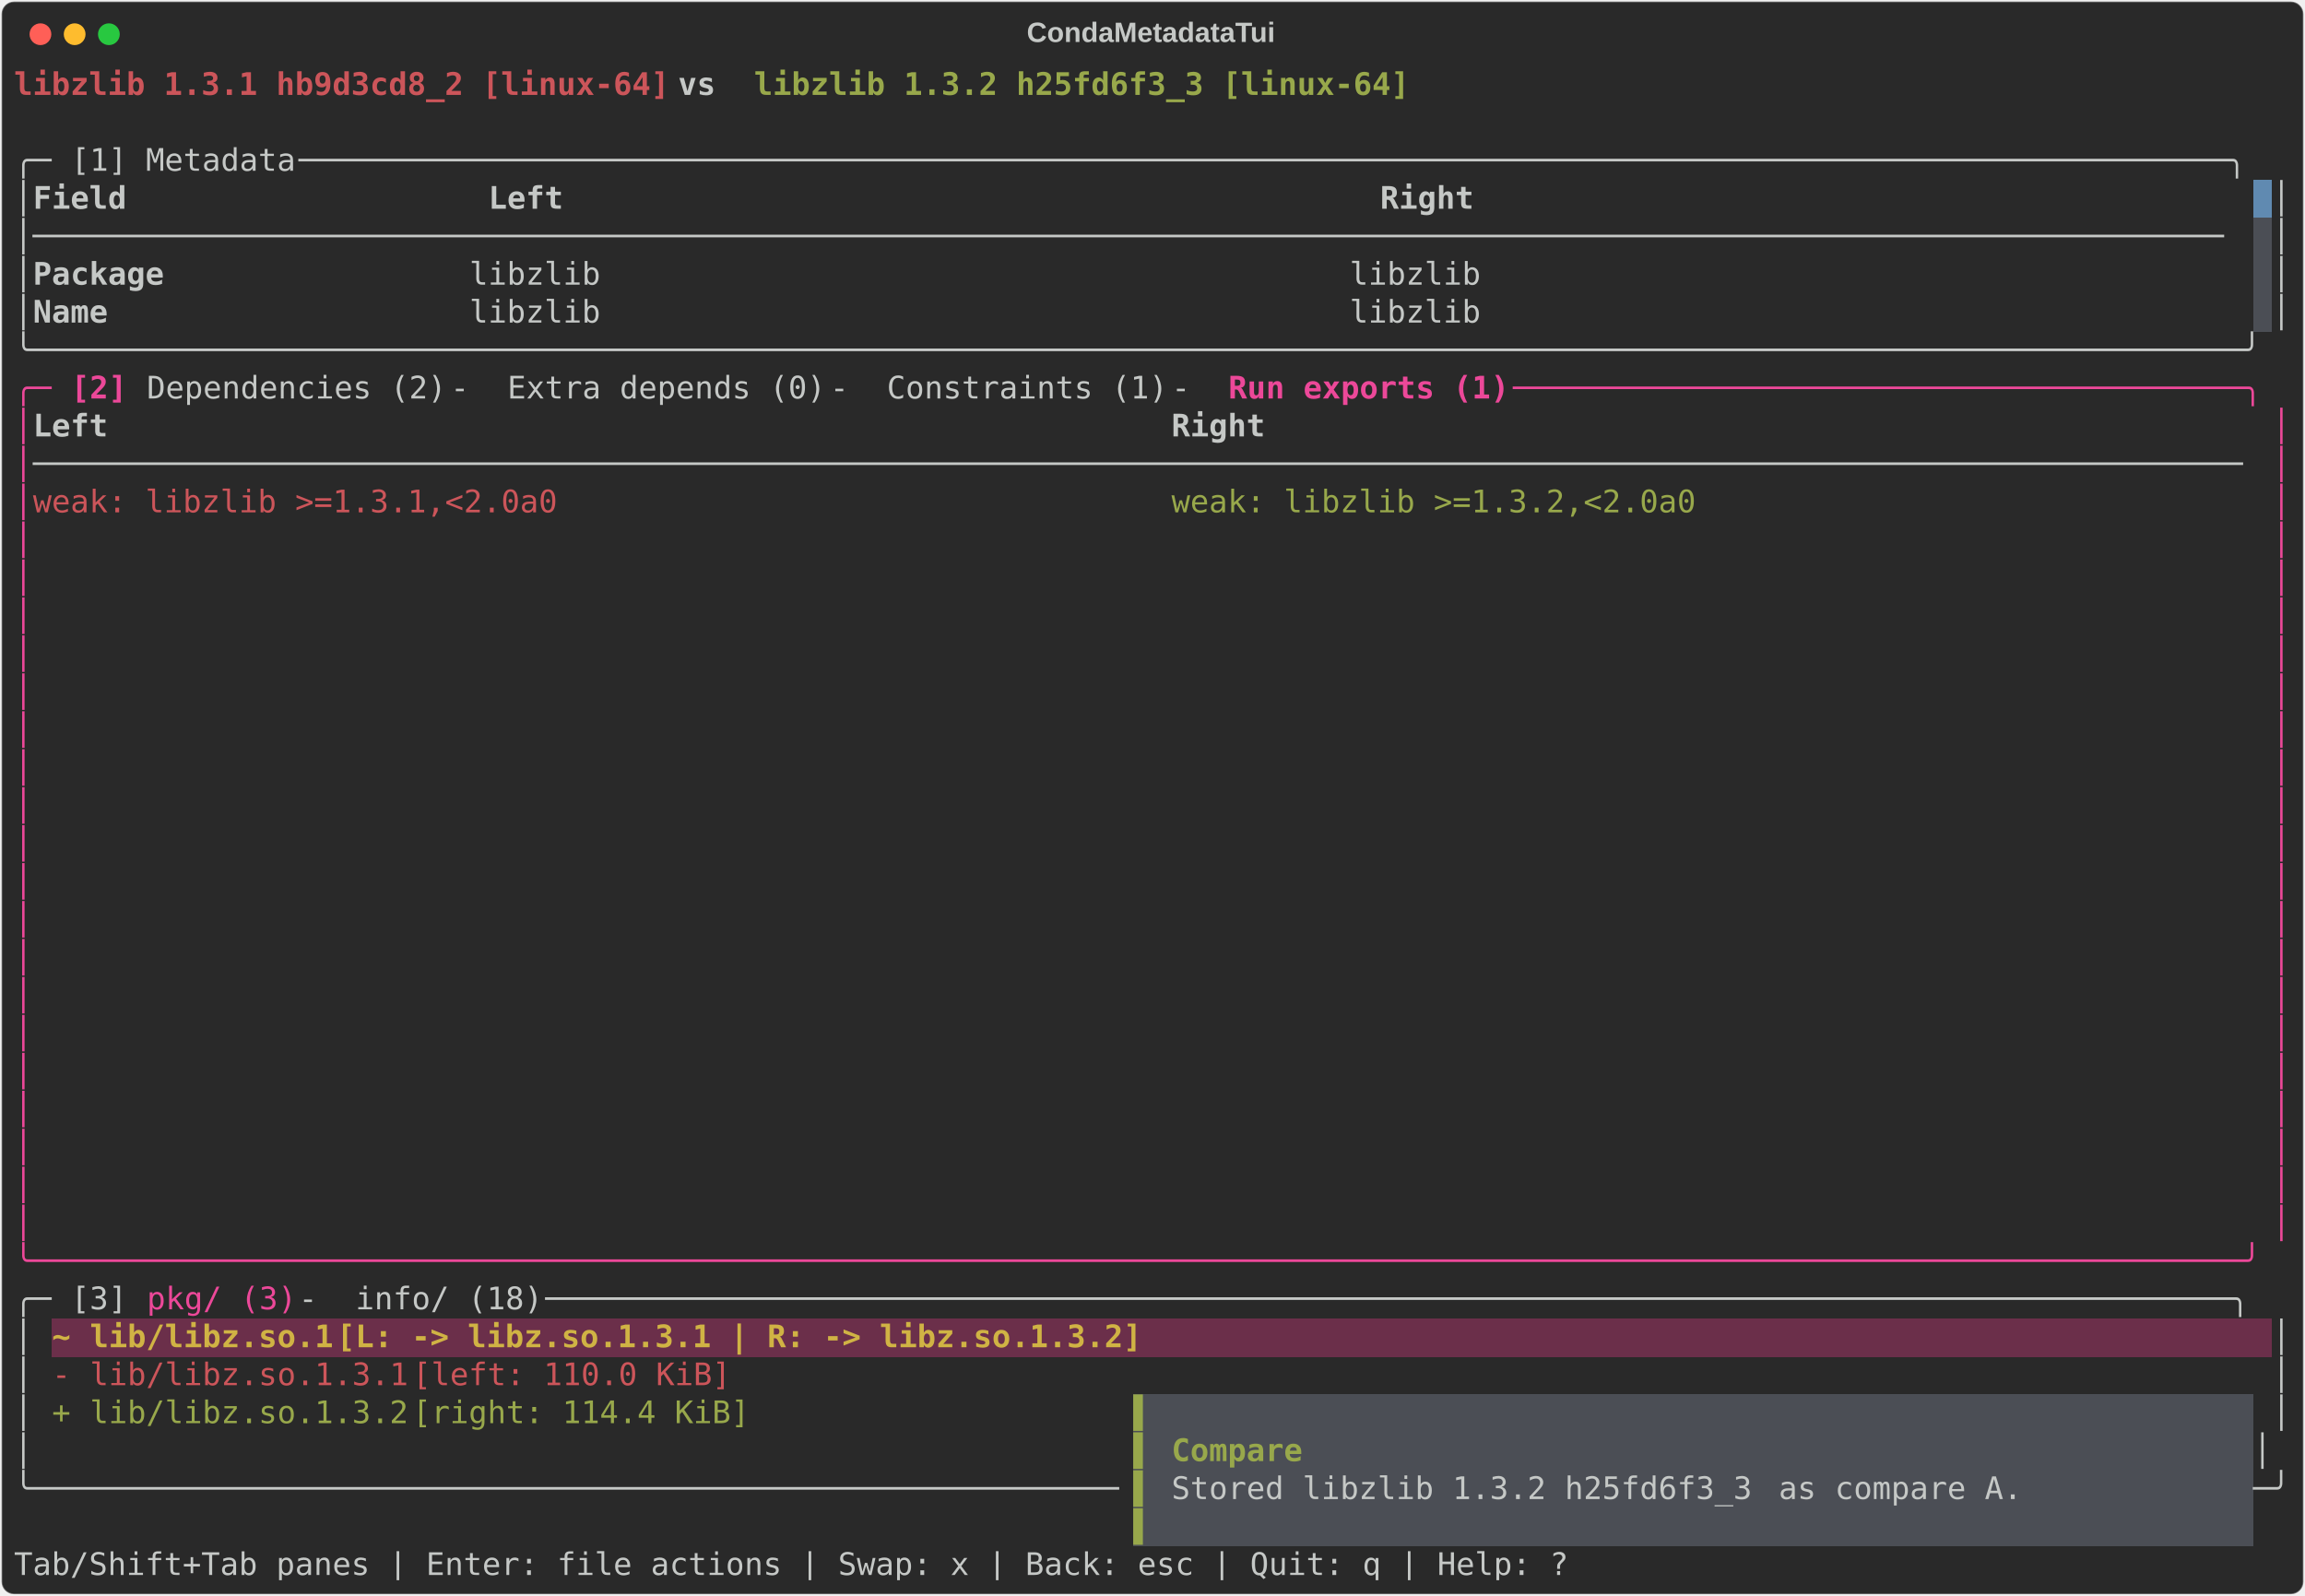
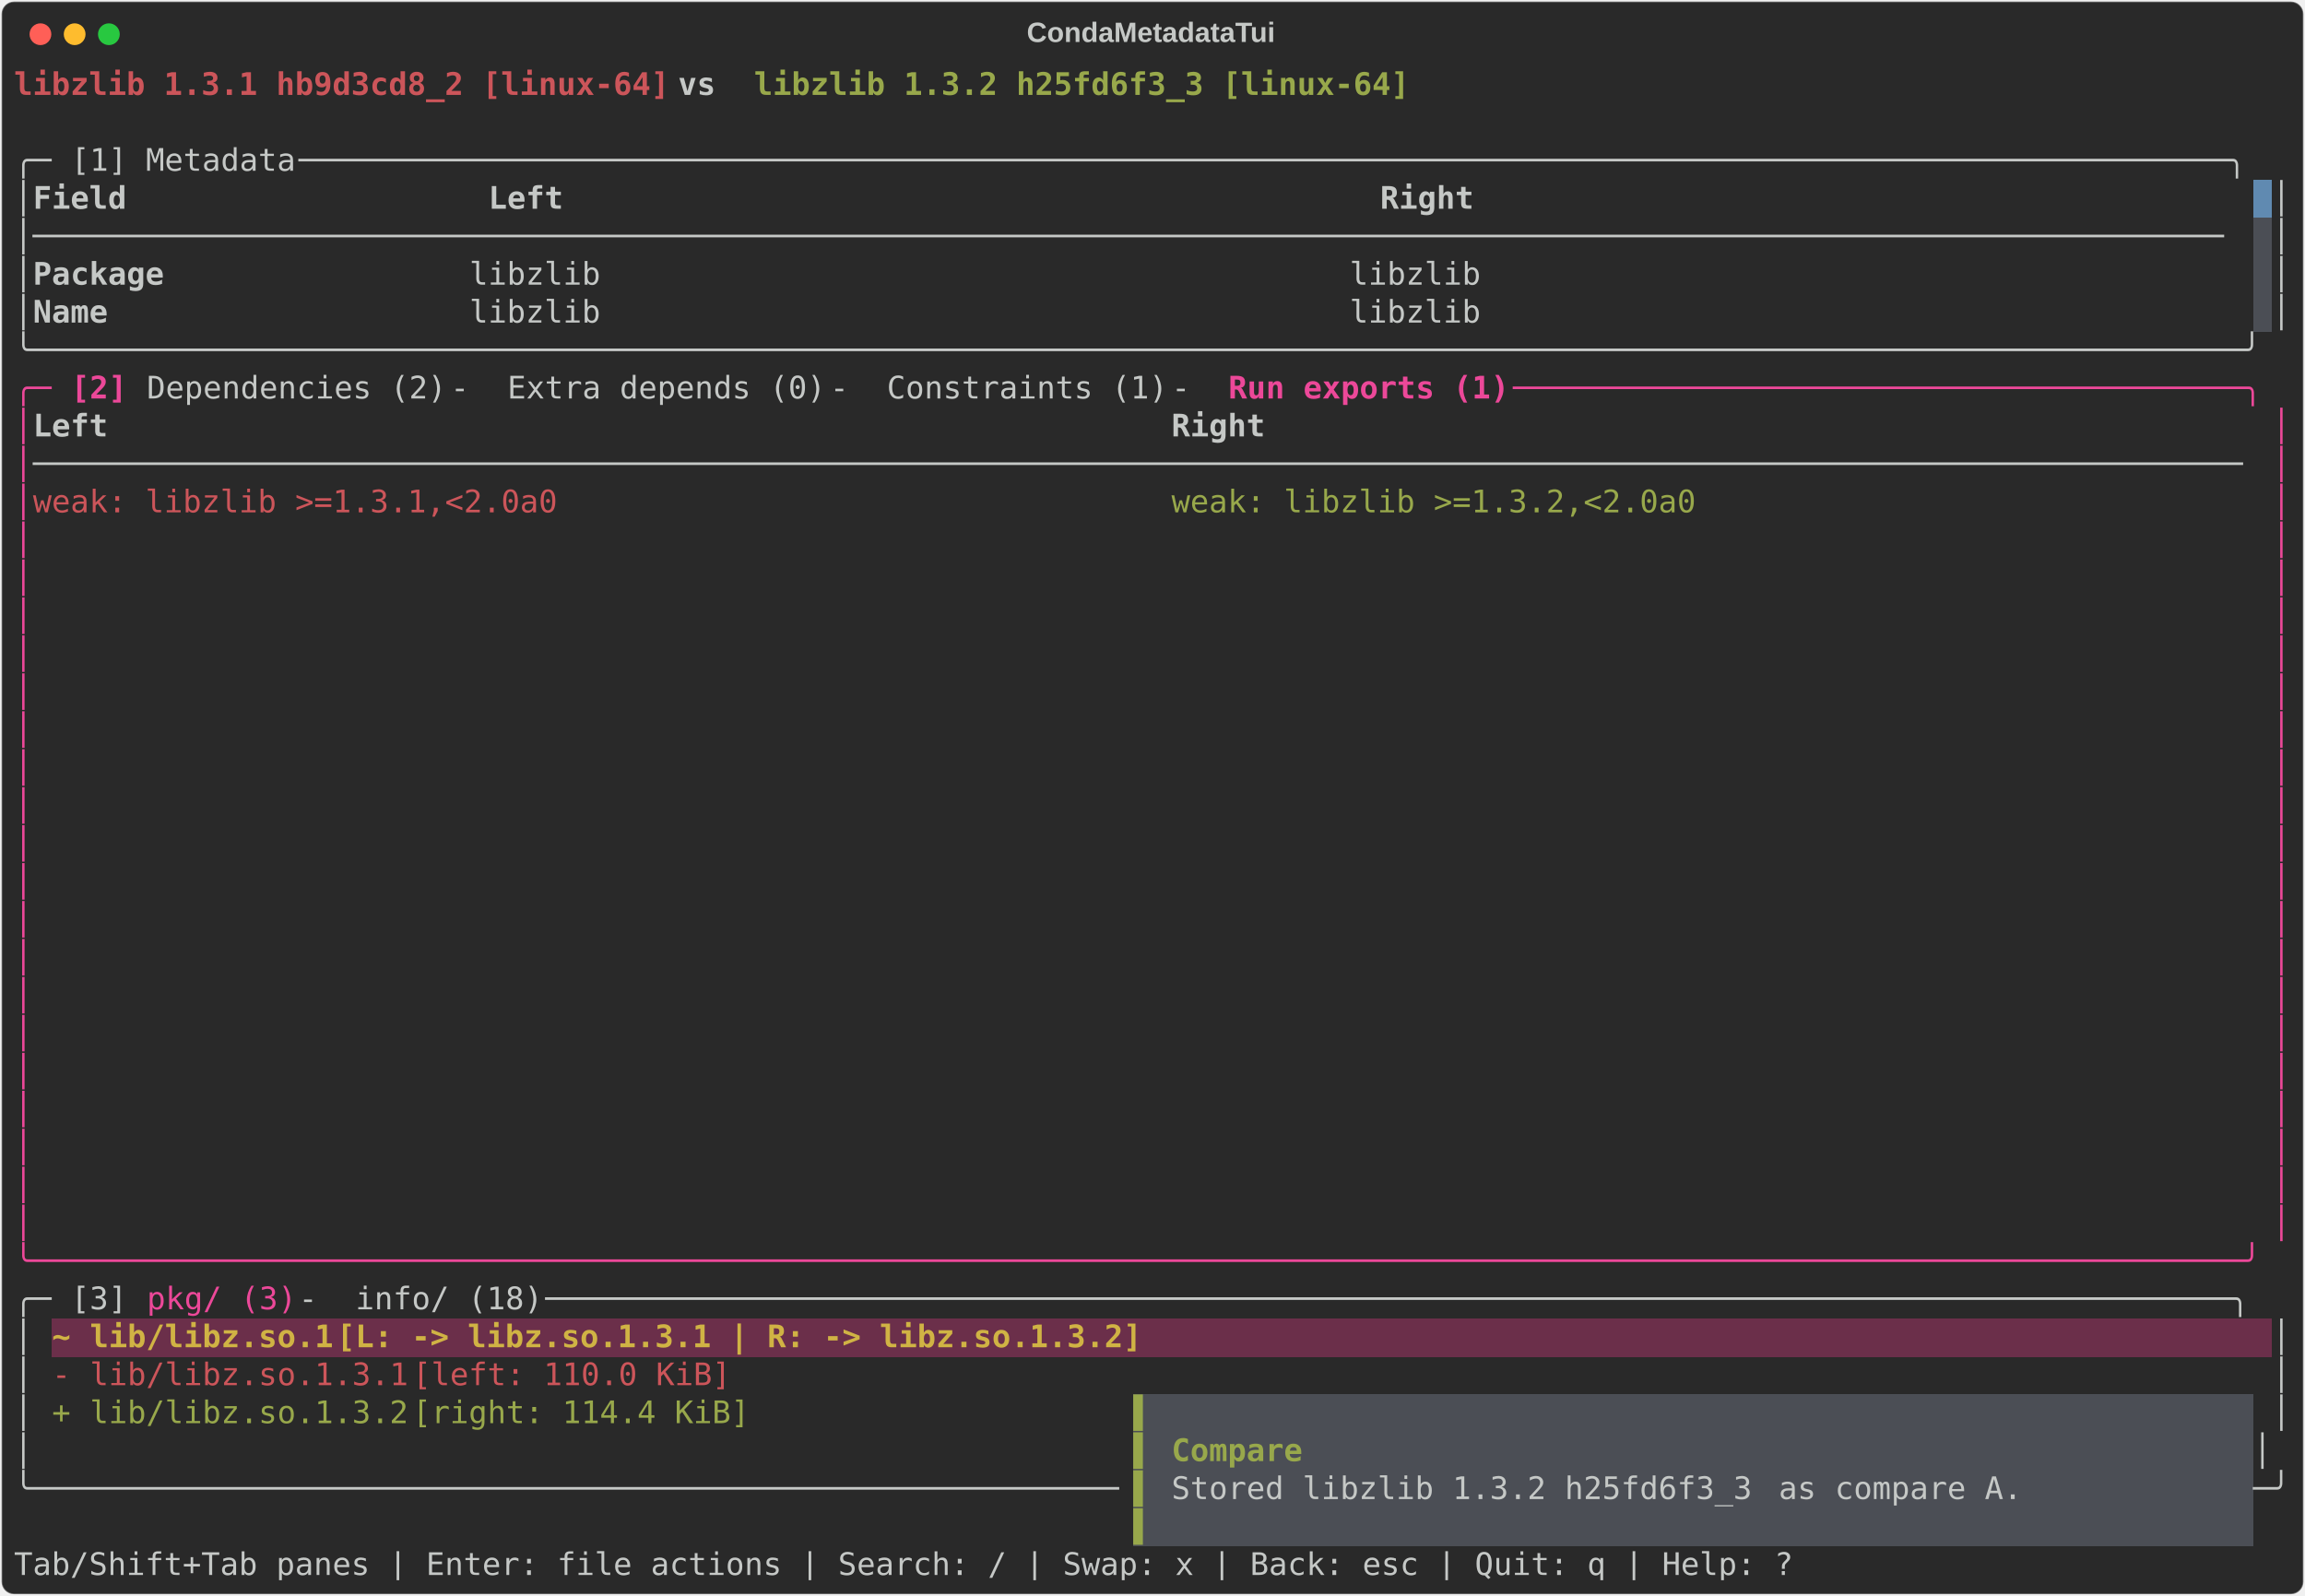
<svg xmlns="http://www.w3.org/2000/svg" class="rich-terminal" viewBox="0 0 1482 1026.0">
  <style>

    @font-face {
        font-family: "Fira Code";
        src: local("FiraCode-Regular"),
                url("https://cdnjs.cloudflare.com/ajax/libs/firacode/6.2.0/woff2/FiraCode-Regular.woff2") format("woff2"),
                url("https://cdnjs.cloudflare.com/ajax/libs/firacode/6.2.0/woff/FiraCode-Regular.woff") format("woff");
        font-style: normal;
        font-weight: 400;
    }
    @font-face {
        font-family: "Fira Code";
        src: local("FiraCode-Bold"),
                url("https://cdnjs.cloudflare.com/ajax/libs/firacode/6.2.0/woff2/FiraCode-Bold.woff2") format("woff2"),
                url("https://cdnjs.cloudflare.com/ajax/libs/firacode/6.2.0/woff/FiraCode-Bold.woff") format("woff");
        font-style: bold;
        font-weight: 700;
    }

    .terminal-matrix {
        font-family: Fira Code, monospace;
        font-size: 20px;
        line-height: 24.4px;
        font-variant-east-asian: full-width;
    }

    .terminal-title {
        font-size: 18px;
        font-weight: bold;
        font-family: arial;
    }

    .terminal-r1 { fill: #cc555a;font-weight: bold }
.terminal-r2 { fill: #c5c8c6;font-weight: bold }
.terminal-r3 { fill: #98a84b;font-weight: bold }
.terminal-r4 { fill: #c5c8c6 }
.terminal-r5 { fill: #292929 }
.terminal-r6 { fill: #ec4899 }
.terminal-r7 { fill: #ec4899;font-weight: bold }
.terminal-r8 { fill: #cc555a }
.terminal-r9 { fill: #98a84b }
.terminal-r10 { fill: #d0b344;font-weight: bold }
.terminal-r11 { fill: #ffffff;font-weight: bold }
    </style>
  <defs>
    <clipPath id="terminal-clip-terminal">
      <rect x="0" y="0" width="1463.0" height="975.0" />
    </clipPath>
    <clipPath id="terminal-line-0">
      <rect x="0" y="1.5" width="1464" height="24.65" />
    </clipPath>
    <clipPath id="terminal-line-1">
      <rect x="0" y="25.9" width="1464" height="24.65" />
    </clipPath>
    <clipPath id="terminal-line-2">
      <rect x="0" y="50.3" width="1464" height="24.65" />
    </clipPath>
    <clipPath id="terminal-line-3">
      <rect x="0" y="74.7" width="1464" height="24.65" />
    </clipPath>
    <clipPath id="terminal-line-4">
      <rect x="0" y="99.1" width="1464" height="24.65" />
    </clipPath>
    <clipPath id="terminal-line-5">
      <rect x="0" y="123.5" width="1464" height="24.65" />
    </clipPath>
    <clipPath id="terminal-line-6">
      <rect x="0" y="147.9" width="1464" height="24.65" />
    </clipPath>
    <clipPath id="terminal-line-7">
      <rect x="0" y="172.3" width="1464" height="24.65" />
    </clipPath>
    <clipPath id="terminal-line-8">
      <rect x="0" y="196.7" width="1464" height="24.65" />
    </clipPath>
    <clipPath id="terminal-line-9">
      <rect x="0" y="221.1" width="1464" height="24.65" />
    </clipPath>
    <clipPath id="terminal-line-10">
      <rect x="0" y="245.5" width="1464" height="24.65" />
    </clipPath>
    <clipPath id="terminal-line-11">
      <rect x="0" y="269.9" width="1464" height="24.65" />
    </clipPath>
    <clipPath id="terminal-line-12">
      <rect x="0" y="294.3" width="1464" height="24.65" />
    </clipPath>
    <clipPath id="terminal-line-13">
      <rect x="0" y="318.7" width="1464" height="24.65" />
    </clipPath>
    <clipPath id="terminal-line-14">
      <rect x="0" y="343.1" width="1464" height="24.65" />
    </clipPath>
    <clipPath id="terminal-line-15">
      <rect x="0" y="367.5" width="1464" height="24.65" />
    </clipPath>
    <clipPath id="terminal-line-16">
      <rect x="0" y="391.9" width="1464" height="24.65" />
    </clipPath>
    <clipPath id="terminal-line-17">
      <rect x="0" y="416.3" width="1464" height="24.65" />
    </clipPath>
    <clipPath id="terminal-line-18">
      <rect x="0" y="440.7" width="1464" height="24.65" />
    </clipPath>
    <clipPath id="terminal-line-19">
      <rect x="0" y="465.1" width="1464" height="24.65" />
    </clipPath>
    <clipPath id="terminal-line-20">
      <rect x="0" y="489.5" width="1464" height="24.65" />
    </clipPath>
    <clipPath id="terminal-line-21">
      <rect x="0" y="513.9" width="1464" height="24.65" />
    </clipPath>
    <clipPath id="terminal-line-22">
      <rect x="0" y="538.3" width="1464" height="24.65" />
    </clipPath>
    <clipPath id="terminal-line-23">
      <rect x="0" y="562.7" width="1464" height="24.65" />
    </clipPath>
    <clipPath id="terminal-line-24">
      <rect x="0" y="587.1" width="1464" height="24.65" />
    </clipPath>
    <clipPath id="terminal-line-25">
      <rect x="0" y="611.5" width="1464" height="24.65" />
    </clipPath>
    <clipPath id="terminal-line-26">
      <rect x="0" y="635.9" width="1464" height="24.65" />
    </clipPath>
    <clipPath id="terminal-line-27">
      <rect x="0" y="660.3" width="1464" height="24.65" />
    </clipPath>
    <clipPath id="terminal-line-28">
      <rect x="0" y="684.7" width="1464" height="24.65" />
    </clipPath>
    <clipPath id="terminal-line-29">
      <rect x="0" y="709.1" width="1464" height="24.65" />
    </clipPath>
    <clipPath id="terminal-line-30">
      <rect x="0" y="733.5" width="1464" height="24.65" />
    </clipPath>
    <clipPath id="terminal-line-31">
      <rect x="0" y="757.9" width="1464" height="24.65" />
    </clipPath>
    <clipPath id="terminal-line-32">
      <rect x="0" y="782.3" width="1464" height="24.65" />
    </clipPath>
    <clipPath id="terminal-line-33">
      <rect x="0" y="806.7" width="1464" height="24.65" />
    </clipPath>
    <clipPath id="terminal-line-34">
      <rect x="0" y="831.1" width="1464" height="24.65" />
    </clipPath>
    <clipPath id="terminal-line-35">
      <rect x="0" y="855.5" width="1464" height="24.65" />
    </clipPath>
    <clipPath id="terminal-line-36">
      <rect x="0" y="879.9" width="1464" height="24.65" />
    </clipPath>
    <clipPath id="terminal-line-37">
      <rect x="0" y="904.3" width="1464" height="24.65" />
    </clipPath>
    <clipPath id="terminal-line-38">
      <rect x="0" y="928.7" width="1464" height="24.65" />
    </clipPath>
  </defs>
  <rect fill="#292929" stroke="rgba(255,255,255,0.35)" stroke-width="1" x="1" y="1" width="1480" height="1024" rx="8" />
  <text class="terminal-title" fill="#c5c8c6" text-anchor="middle" x="740" y="27">CondaMetadataTui</text>
  <g transform="translate(26,22)">
    <circle cx="0" cy="0" r="7" fill="#ff5f57" />
    <circle cx="22" cy="0" r="7" fill="#febc2e" />
    <circle cx="44" cy="0" r="7" fill="#28c840" />
  </g>
  <g transform="translate(9, 41)" clip-path="url(#terminal-clip-terminal)">
    <rect fill="#608ab1" x="1439.6" y="74.7" width="12.2" height="24.65" shape-rendering="crispEdges" />
    <rect fill="#4b4e55" x="1439.6" y="99.1" width="12.2" height="24.65" shape-rendering="crispEdges" />
    <rect fill="#4b4e55" x="1439.6" y="123.5" width="12.2" height="24.65" shape-rendering="crispEdges" />
    <rect fill="#4b4e55" x="1439.6" y="147.9" width="12.2" height="24.65" shape-rendering="crispEdges" />
    <rect fill="#6b2f4a" x="24.4" y="806.7" width="24.4" height="24.65" shape-rendering="crispEdges" />
    <rect fill="#6b2f4a" x="48.8" y="806.7" width="158.6" height="24.65" shape-rendering="crispEdges" />
    <rect fill="#6b2f4a" x="207.4" y="806.7" width="536.8" height="24.65" shape-rendering="crispEdges" />
    <rect fill="#6b2f4a" x="744.2" y="806.7" width="707.6" height="24.65" shape-rendering="crispEdges" />
    <rect fill="#4b4e55" x="719.8" y="855.5" width="12.2" height="24.65" shape-rendering="crispEdges" />
    <rect fill="#4b4e55" x="732" y="855.5" width="707.6" height="24.65" shape-rendering="crispEdges" />
    <rect fill="#4b4e55" x="719.8" y="879.9" width="12.2" height="24.65" shape-rendering="crispEdges" />
    <rect fill="#4b4e55" x="732" y="879.9" width="12.2" height="24.65" shape-rendering="crispEdges" />
    <rect fill="#4b4e55" x="744.2" y="879.9" width="85.4" height="24.65" shape-rendering="crispEdges" />
    <rect fill="#4b4e55" x="829.6" y="879.9" width="610" height="24.65" shape-rendering="crispEdges" />
    <rect fill="#4b4e55" x="719.8" y="904.3" width="12.2" height="24.65" shape-rendering="crispEdges" />
    <rect fill="#4b4e55" x="732" y="904.3" width="12.2" height="24.65" shape-rendering="crispEdges" />
    <rect fill="#4b4e55" x="744.2" y="904.3" width="390.4" height="24.65" shape-rendering="crispEdges" />
    <rect fill="#4b4e55" x="1134.6" y="904.3" width="170.8" height="24.65" shape-rendering="crispEdges" />
    <rect fill="#4b4e55" x="1305.4" y="904.3" width="134.2" height="24.65" shape-rendering="crispEdges" />
    <rect fill="#4b4e55" x="719.8" y="928.7" width="12.2" height="24.65" shape-rendering="crispEdges" />
    <rect fill="#4b4e55" x="732" y="928.7" width="707.6" height="24.65" shape-rendering="crispEdges" />
    <g class="terminal-matrix">
      <text class="terminal-r1" x="0" y="20" textLength="427" clip-path="url(#terminal-line-0)">libzlib 1.3.1 hb9d3cd8_2 [linux-64]</text>
      <text class="terminal-r2" x="427" y="20" textLength="48.8" clip-path="url(#terminal-line-0)"> vs </text>
      <text class="terminal-r3" x="475.8" y="20" textLength="427" clip-path="url(#terminal-line-0)">libzlib 1.3.2 h25fd6f3_3 [linux-64]</text>
      <text class="terminal-r4" x="1464" y="20" textLength="12.2" clip-path="url(#terminal-line-0)">
</text>
      <text class="terminal-r4" x="1464" y="44.4" textLength="12.2" clip-path="url(#terminal-line-1)">
</text>
      <text class="terminal-r4" x="0" y="68.8" textLength="36.6" clip-path="url(#terminal-line-2)">╭─ </text>
      <text class="terminal-r4" x="36.6" y="68.8" textLength="146.4" clip-path="url(#terminal-line-2)">[1] Metadata</text>
      <text class="terminal-r4" x="183" y="68.8" textLength="1281" clip-path="url(#terminal-line-2)"> ───────────────────────────────────────────────────────────────────────────────────────────────────────╮</text>
      <text class="terminal-r4" x="1464" y="68.8" textLength="12.2" clip-path="url(#terminal-line-2)">
</text>
      <text class="terminal-r4" x="0" y="93.2" textLength="12.2" clip-path="url(#terminal-line-3)">│</text>
      <text class="terminal-r2" x="12.2" y="93.2" textLength="280.6" clip-path="url(#terminal-line-3)">Field                  </text>
      <text class="terminal-r2" x="305" y="93.2" textLength="561.2" clip-path="url(#terminal-line-3)">Left                                          </text>
      <text class="terminal-r2" x="878.4" y="93.2" textLength="561.2" clip-path="url(#terminal-line-3)">Right                                         </text>
      <text class="terminal-r4" x="1451.8" y="93.2" textLength="12.2" clip-path="url(#terminal-line-3)">│</text>
      <text class="terminal-r4" x="1464" y="93.2" textLength="12.2" clip-path="url(#terminal-line-3)">
</text>
      <text class="terminal-r4" x="0" y="117.6" textLength="1439.6" clip-path="url(#terminal-line-4)">│─────────────────────────────────────────────────────────────────────────────────────────────────────────────────────</text>
      <text class="terminal-r4" x="1451.8" y="117.6" textLength="12.2" clip-path="url(#terminal-line-4)">│</text>
      <text class="terminal-r4" x="1464" y="117.6" textLength="12.2" clip-path="url(#terminal-line-4)">
</text>
      <text class="terminal-r4" x="0" y="142" textLength="12.2" clip-path="url(#terminal-line-5)">│</text>
      <text class="terminal-r2" x="12.2" y="142" textLength="280.6" clip-path="url(#terminal-line-5)">Package                </text>
      <text class="terminal-r4" x="292.8" y="142" textLength="1146.8" clip-path="url(#terminal-line-5)"> libzlib                                        libzlib                                       </text>
      <text class="terminal-r4" x="1451.8" y="142" textLength="12.2" clip-path="url(#terminal-line-5)">│</text>
      <text class="terminal-r4" x="1464" y="142" textLength="12.2" clip-path="url(#terminal-line-5)">
</text>
      <text class="terminal-r4" x="0" y="166.4" textLength="12.2" clip-path="url(#terminal-line-6)">│</text>
      <text class="terminal-r2" x="12.2" y="166.4" textLength="280.6" clip-path="url(#terminal-line-6)">Name                   </text>
      <text class="terminal-r4" x="292.8" y="166.4" textLength="1146.8" clip-path="url(#terminal-line-6)"> libzlib                                        libzlib                                       </text>
      <text class="terminal-r4" x="1451.8" y="166.4" textLength="12.2" clip-path="url(#terminal-line-6)">│</text>
      <text class="terminal-r4" x="1464" y="166.4" textLength="12.2" clip-path="url(#terminal-line-6)">
</text>
      <text class="terminal-r4" x="0" y="190.8" textLength="1464" clip-path="url(#terminal-line-7)">╰──────────────────────────────────────────────────────────────────────────────────────────────────────────────────────╯</text>
      <text class="terminal-r4" x="1464" y="190.8" textLength="12.2" clip-path="url(#terminal-line-7)">
</text>
      <text class="terminal-r6" x="0" y="215.2" textLength="36.6" clip-path="url(#terminal-line-8)">╭─ </text>
      <text class="terminal-r7" x="36.6" y="215.2" textLength="48.8" clip-path="url(#terminal-line-8)">[2] </text>
      <text class="terminal-r4" x="85.4" y="215.2" textLength="195.2" clip-path="url(#terminal-line-8)">Dependencies (2)</text>
      <text class="terminal-r4" x="280.6" y="215.2" textLength="36.6" clip-path="url(#terminal-line-8)"> - </text>
      <text class="terminal-r4" x="317.2" y="215.2" textLength="207.4" clip-path="url(#terminal-line-8)">Extra depends (0)</text>
      <text class="terminal-r4" x="524.6" y="215.2" textLength="36.6" clip-path="url(#terminal-line-8)"> - </text>
      <text class="terminal-r4" x="561.2" y="215.2" textLength="183" clip-path="url(#terminal-line-8)">Constraints (1)</text>
      <text class="terminal-r4" x="744.2" y="215.2" textLength="36.6" clip-path="url(#terminal-line-8)"> - </text>
      <text class="terminal-r7" x="780.8" y="215.2" textLength="183" clip-path="url(#terminal-line-8)">Run exports (1)</text>
      <text class="terminal-r6" x="963.8" y="215.2" textLength="500.2" clip-path="url(#terminal-line-8)"> ───────────────────────────────────────╮</text>
      <text class="terminal-r4" x="1464" y="215.2" textLength="12.2" clip-path="url(#terminal-line-8)">
</text>
      <text class="terminal-r6" x="0" y="239.6" textLength="12.2" clip-path="url(#terminal-line-9)">│</text>
      <text class="terminal-r2" x="12.2" y="239.6" textLength="719.8" clip-path="url(#terminal-line-9)">Left                                                       </text>
      <text class="terminal-r2" x="744.2" y="239.6" textLength="707.6" clip-path="url(#terminal-line-9)">Right                                                     </text>
      <text class="terminal-r6" x="1451.8" y="239.6" textLength="12.2" clip-path="url(#terminal-line-9)">│</text>
      <text class="terminal-r4" x="1464" y="239.6" textLength="12.2" clip-path="url(#terminal-line-9)">
</text>
      <text class="terminal-r6" x="0" y="264" textLength="12.2" clip-path="url(#terminal-line-10)">│</text>
      <text class="terminal-r4" x="12.2" y="264" textLength="1439.6" clip-path="url(#terminal-line-10)">──────────────────────────────────────────────────────────────────────────────────────────────────────────────────────</text>
      <text class="terminal-r6" x="1451.8" y="264" textLength="12.2" clip-path="url(#terminal-line-10)">│</text>
      <text class="terminal-r4" x="1464" y="264" textLength="12.2" clip-path="url(#terminal-line-10)">
</text>
      <text class="terminal-r6" x="0" y="288.4" textLength="12.2" clip-path="url(#terminal-line-11)">│</text>
      <text class="terminal-r8" x="12.2" y="288.4" textLength="707.6" clip-path="url(#terminal-line-11)">weak: libzlib &gt;=1.3.1,&lt;2.0a0                              </text>
      <text class="terminal-r9" x="744.2" y="288.4" textLength="707.6" clip-path="url(#terminal-line-11)">weak: libzlib &gt;=1.3.2,&lt;2.0a0                              </text>
      <text class="terminal-r6" x="1451.8" y="288.4" textLength="12.2" clip-path="url(#terminal-line-11)">│</text>
      <text class="terminal-r4" x="1464" y="288.4" textLength="12.2" clip-path="url(#terminal-line-11)">
</text>
      <text class="terminal-r6" x="0" y="312.8" textLength="12.2" clip-path="url(#terminal-line-12)">│</text>
      <text class="terminal-r6" x="1451.8" y="312.8" textLength="12.2" clip-path="url(#terminal-line-12)">│</text>
      <text class="terminal-r4" x="1464" y="312.8" textLength="12.2" clip-path="url(#terminal-line-12)">
</text>
      <text class="terminal-r6" x="0" y="337.2" textLength="12.2" clip-path="url(#terminal-line-13)">│</text>
      <text class="terminal-r6" x="1451.8" y="337.2" textLength="12.2" clip-path="url(#terminal-line-13)">│</text>
      <text class="terminal-r4" x="1464" y="337.2" textLength="12.2" clip-path="url(#terminal-line-13)">
</text>
      <text class="terminal-r6" x="0" y="361.6" textLength="12.2" clip-path="url(#terminal-line-14)">│</text>
      <text class="terminal-r6" x="1451.8" y="361.6" textLength="12.2" clip-path="url(#terminal-line-14)">│</text>
      <text class="terminal-r4" x="1464" y="361.6" textLength="12.2" clip-path="url(#terminal-line-14)">
</text>
      <text class="terminal-r6" x="0" y="386" textLength="12.2" clip-path="url(#terminal-line-15)">│</text>
      <text class="terminal-r6" x="1451.8" y="386" textLength="12.2" clip-path="url(#terminal-line-15)">│</text>
      <text class="terminal-r4" x="1464" y="386" textLength="12.2" clip-path="url(#terminal-line-15)">
</text>
      <text class="terminal-r6" x="0" y="410.4" textLength="12.2" clip-path="url(#terminal-line-16)">│</text>
      <text class="terminal-r6" x="1451.8" y="410.4" textLength="12.2" clip-path="url(#terminal-line-16)">│</text>
      <text class="terminal-r4" x="1464" y="410.4" textLength="12.2" clip-path="url(#terminal-line-16)">
</text>
      <text class="terminal-r6" x="0" y="434.8" textLength="12.2" clip-path="url(#terminal-line-17)">│</text>
      <text class="terminal-r6" x="1451.8" y="434.8" textLength="12.2" clip-path="url(#terminal-line-17)">│</text>
      <text class="terminal-r4" x="1464" y="434.8" textLength="12.2" clip-path="url(#terminal-line-17)">
</text>
      <text class="terminal-r6" x="0" y="459.2" textLength="12.2" clip-path="url(#terminal-line-18)">│</text>
      <text class="terminal-r6" x="1451.8" y="459.2" textLength="12.2" clip-path="url(#terminal-line-18)">│</text>
      <text class="terminal-r4" x="1464" y="459.2" textLength="12.2" clip-path="url(#terminal-line-18)">
</text>
      <text class="terminal-r6" x="0" y="483.6" textLength="12.2" clip-path="url(#terminal-line-19)">│</text>
      <text class="terminal-r6" x="1451.8" y="483.6" textLength="12.2" clip-path="url(#terminal-line-19)">│</text>
      <text class="terminal-r4" x="1464" y="483.6" textLength="12.2" clip-path="url(#terminal-line-19)">
</text>
      <text class="terminal-r6" x="0" y="508" textLength="12.2" clip-path="url(#terminal-line-20)">│</text>
      <text class="terminal-r6" x="1451.8" y="508" textLength="12.2" clip-path="url(#terminal-line-20)">│</text>
      <text class="terminal-r4" x="1464" y="508" textLength="12.2" clip-path="url(#terminal-line-20)">
</text>
      <text class="terminal-r6" x="0" y="532.4" textLength="12.2" clip-path="url(#terminal-line-21)">│</text>
      <text class="terminal-r6" x="1451.8" y="532.4" textLength="12.2" clip-path="url(#terminal-line-21)">│</text>
      <text class="terminal-r4" x="1464" y="532.4" textLength="12.2" clip-path="url(#terminal-line-21)">
</text>
      <text class="terminal-r6" x="0" y="556.8" textLength="12.2" clip-path="url(#terminal-line-22)">│</text>
      <text class="terminal-r6" x="1451.8" y="556.8" textLength="12.2" clip-path="url(#terminal-line-22)">│</text>
      <text class="terminal-r4" x="1464" y="556.8" textLength="12.2" clip-path="url(#terminal-line-22)">
</text>
      <text class="terminal-r6" x="0" y="581.2" textLength="12.2" clip-path="url(#terminal-line-23)">│</text>
      <text class="terminal-r6" x="1451.8" y="581.2" textLength="12.2" clip-path="url(#terminal-line-23)">│</text>
      <text class="terminal-r4" x="1464" y="581.2" textLength="12.2" clip-path="url(#terminal-line-23)">
</text>
      <text class="terminal-r6" x="0" y="605.6" textLength="12.2" clip-path="url(#terminal-line-24)">│</text>
      <text class="terminal-r6" x="1451.8" y="605.6" textLength="12.2" clip-path="url(#terminal-line-24)">│</text>
      <text class="terminal-r4" x="1464" y="605.6" textLength="12.2" clip-path="url(#terminal-line-24)">
</text>
      <text class="terminal-r6" x="0" y="630" textLength="12.2" clip-path="url(#terminal-line-25)">│</text>
      <text class="terminal-r6" x="1451.8" y="630" textLength="12.2" clip-path="url(#terminal-line-25)">│</text>
      <text class="terminal-r4" x="1464" y="630" textLength="12.2" clip-path="url(#terminal-line-25)">
</text>
      <text class="terminal-r6" x="0" y="654.4" textLength="12.2" clip-path="url(#terminal-line-26)">│</text>
      <text class="terminal-r6" x="1451.8" y="654.4" textLength="12.2" clip-path="url(#terminal-line-26)">│</text>
      <text class="terminal-r4" x="1464" y="654.4" textLength="12.2" clip-path="url(#terminal-line-26)">
</text>
      <text class="terminal-r6" x="0" y="678.8" textLength="12.2" clip-path="url(#terminal-line-27)">│</text>
      <text class="terminal-r6" x="1451.8" y="678.8" textLength="12.2" clip-path="url(#terminal-line-27)">│</text>
      <text class="terminal-r4" x="1464" y="678.8" textLength="12.2" clip-path="url(#terminal-line-27)">
</text>
      <text class="terminal-r6" x="0" y="703.2" textLength="12.2" clip-path="url(#terminal-line-28)">│</text>
      <text class="terminal-r6" x="1451.8" y="703.2" textLength="12.2" clip-path="url(#terminal-line-28)">│</text>
      <text class="terminal-r4" x="1464" y="703.2" textLength="12.2" clip-path="url(#terminal-line-28)">
</text>
      <text class="terminal-r6" x="0" y="727.6" textLength="12.2" clip-path="url(#terminal-line-29)">│</text>
      <text class="terminal-r6" x="1451.8" y="727.6" textLength="12.2" clip-path="url(#terminal-line-29)">│</text>
      <text class="terminal-r4" x="1464" y="727.6" textLength="12.2" clip-path="url(#terminal-line-29)">
</text>
      <text class="terminal-r6" x="0" y="752" textLength="12.2" clip-path="url(#terminal-line-30)">│</text>
      <text class="terminal-r6" x="1451.8" y="752" textLength="12.2" clip-path="url(#terminal-line-30)">│</text>
      <text class="terminal-r4" x="1464" y="752" textLength="12.2" clip-path="url(#terminal-line-30)">
</text>
      <text class="terminal-r6" x="0" y="776.4" textLength="1464" clip-path="url(#terminal-line-31)">╰──────────────────────────────────────────────────────────────────────────────────────────────────────────────────────╯</text>
      <text class="terminal-r4" x="1464" y="776.4" textLength="12.2" clip-path="url(#terminal-line-31)">
</text>
      <text class="terminal-r4" x="0" y="800.8" textLength="36.6" clip-path="url(#terminal-line-32)">╭─ </text>
      <text class="terminal-r4" x="36.6" y="800.8" textLength="48.8" clip-path="url(#terminal-line-32)">[3] </text>
      <text class="terminal-r6" x="85.4" y="800.8" textLength="97.6" clip-path="url(#terminal-line-32)">pkg/ (3)</text>
      <text class="terminal-r4" x="183" y="800.8" textLength="36.6" clip-path="url(#terminal-line-32)"> - </text>
      <text class="terminal-r4" x="219.6" y="800.8" textLength="122" clip-path="url(#terminal-line-32)">info/ (18)</text>
      <text class="terminal-r4" x="341.6" y="800.8" textLength="1122.4" clip-path="url(#terminal-line-32)"> ──────────────────────────────────────────────────────────────────────────────────────────╮</text>
      <text class="terminal-r4" x="1464" y="800.8" textLength="12.2" clip-path="url(#terminal-line-32)">
</text>
      <text class="terminal-r4" x="0" y="825.2" textLength="12.2" clip-path="url(#terminal-line-33)">│</text>
      <text class="terminal-r10" x="24.4" y="825.2" textLength="24.4" clip-path="url(#terminal-line-33)">~ </text>
      <text class="terminal-r10" x="48.8" y="825.2" textLength="158.6" clip-path="url(#terminal-line-33)">lib/libz.so.1</text>
      <text class="terminal-r10" x="207.4" y="825.2" textLength="536.8" clip-path="url(#terminal-line-33)"> [L: -&gt; libz.so.1.3.1 | R: -&gt; libz.so.1.3.2]</text>
      <text class="terminal-r4" x="1451.8" y="825.2" textLength="12.2" clip-path="url(#terminal-line-33)">│</text>
      <text class="terminal-r4" x="1464" y="825.2" textLength="12.2" clip-path="url(#terminal-line-33)">
</text>
      <text class="terminal-r4" x="0" y="849.6" textLength="12.2" clip-path="url(#terminal-line-34)">│</text>
      <text class="terminal-r8" x="24.4" y="849.6" textLength="24.4" clip-path="url(#terminal-line-34)">- </text>
      <text class="terminal-r8" x="48.8" y="849.6" textLength="207.4" clip-path="url(#terminal-line-34)">lib/libz.so.1.3.1</text>
      <text class="terminal-r8" x="256.2" y="849.6" textLength="219.6" clip-path="url(#terminal-line-34)"> [left: 110.0 KiB]</text>
      <text class="terminal-r4" x="1451.8" y="849.6" textLength="12.2" clip-path="url(#terminal-line-34)">│</text>
      <text class="terminal-r4" x="1464" y="849.6" textLength="12.2" clip-path="url(#terminal-line-34)">
</text>
      <text class="terminal-r4" x="0" y="874" textLength="12.2" clip-path="url(#terminal-line-35)">│</text>
      <text class="terminal-r9" x="24.4" y="874" textLength="24.4" clip-path="url(#terminal-line-35)">+ </text>
      <text class="terminal-r9" x="48.8" y="874" textLength="207.4" clip-path="url(#terminal-line-35)">lib/libz.so.1.3.2</text>
      <text class="terminal-r9" x="256.2" y="874" textLength="231.8" clip-path="url(#terminal-line-35)"> [right: 114.4 KiB]</text>
      <text class="terminal-r9" x="719.8" y="874" textLength="12.2" clip-path="url(#terminal-line-35)">▌</text>
      <text class="terminal-r4" x="1451.8" y="874" textLength="12.2" clip-path="url(#terminal-line-35)">│</text>
      <text class="terminal-r4" x="1464" y="874" textLength="12.2" clip-path="url(#terminal-line-35)">
</text>
      <text class="terminal-r4" x="0" y="898.4" textLength="12.2" clip-path="url(#terminal-line-36)">│</text>
      <text class="terminal-r9" x="719.8" y="898.4" textLength="12.2" clip-path="url(#terminal-line-36)">▌</text>
      <text class="terminal-r3" x="744.2" y="898.4" textLength="85.4" clip-path="url(#terminal-line-36)">Compare</text>
      <text class="terminal-r4" x="1439.6" y="898.4" textLength="24.4" clip-path="url(#terminal-line-36)"> │</text>
      <text class="terminal-r4" x="1464" y="898.4" textLength="12.2" clip-path="url(#terminal-line-36)">
</text>
      <text class="terminal-r4" x="0" y="922.8" textLength="719.8" clip-path="url(#terminal-line-37)">╰──────────────────────────────────────────────────────────</text>
      <text class="terminal-r9" x="719.8" y="922.8" textLength="12.2" clip-path="url(#terminal-line-37)">▌</text>
      <text class="terminal-r4" x="744.2" y="922.8" textLength="390.4" clip-path="url(#terminal-line-37)">Stored libzlib 1.3.2 h25fd6f3_3 </text>
      <text class="terminal-r4" x="1134.6" y="922.8" textLength="170.8" clip-path="url(#terminal-line-37)"> as compare A.</text>
      <text class="terminal-r4" x="1439.6" y="922.8" textLength="24.4" clip-path="url(#terminal-line-37)">─╯</text>
      <text class="terminal-r4" x="1464" y="922.8" textLength="12.2" clip-path="url(#terminal-line-37)">
</text>
      <text class="terminal-r9" x="719.8" y="947.2" textLength="12.2" clip-path="url(#terminal-line-38)">▌</text>
      <text class="terminal-r4" x="1464" y="947.2" textLength="12.2" clip-path="url(#terminal-line-38)">
</text>
-       <text class="terminal-r4" x="0" y="971.6" textLength="1012.6" clip-path="url(#terminal-line-39)">Tab/Shift+Tab panes | Enter: file actions | Swap: x | Back: esc | Quit: q | Help: ?</text>
+       <text class="terminal-r4" x="0" y="971.6" textLength="1159" clip-path="url(#terminal-line-39)">Tab/Shift+Tab panes | Enter: file actions | Search: / | Swap: x | Back: esc | Quit: q | Help: ?</text>
    </g>
  </g>
</svg>
